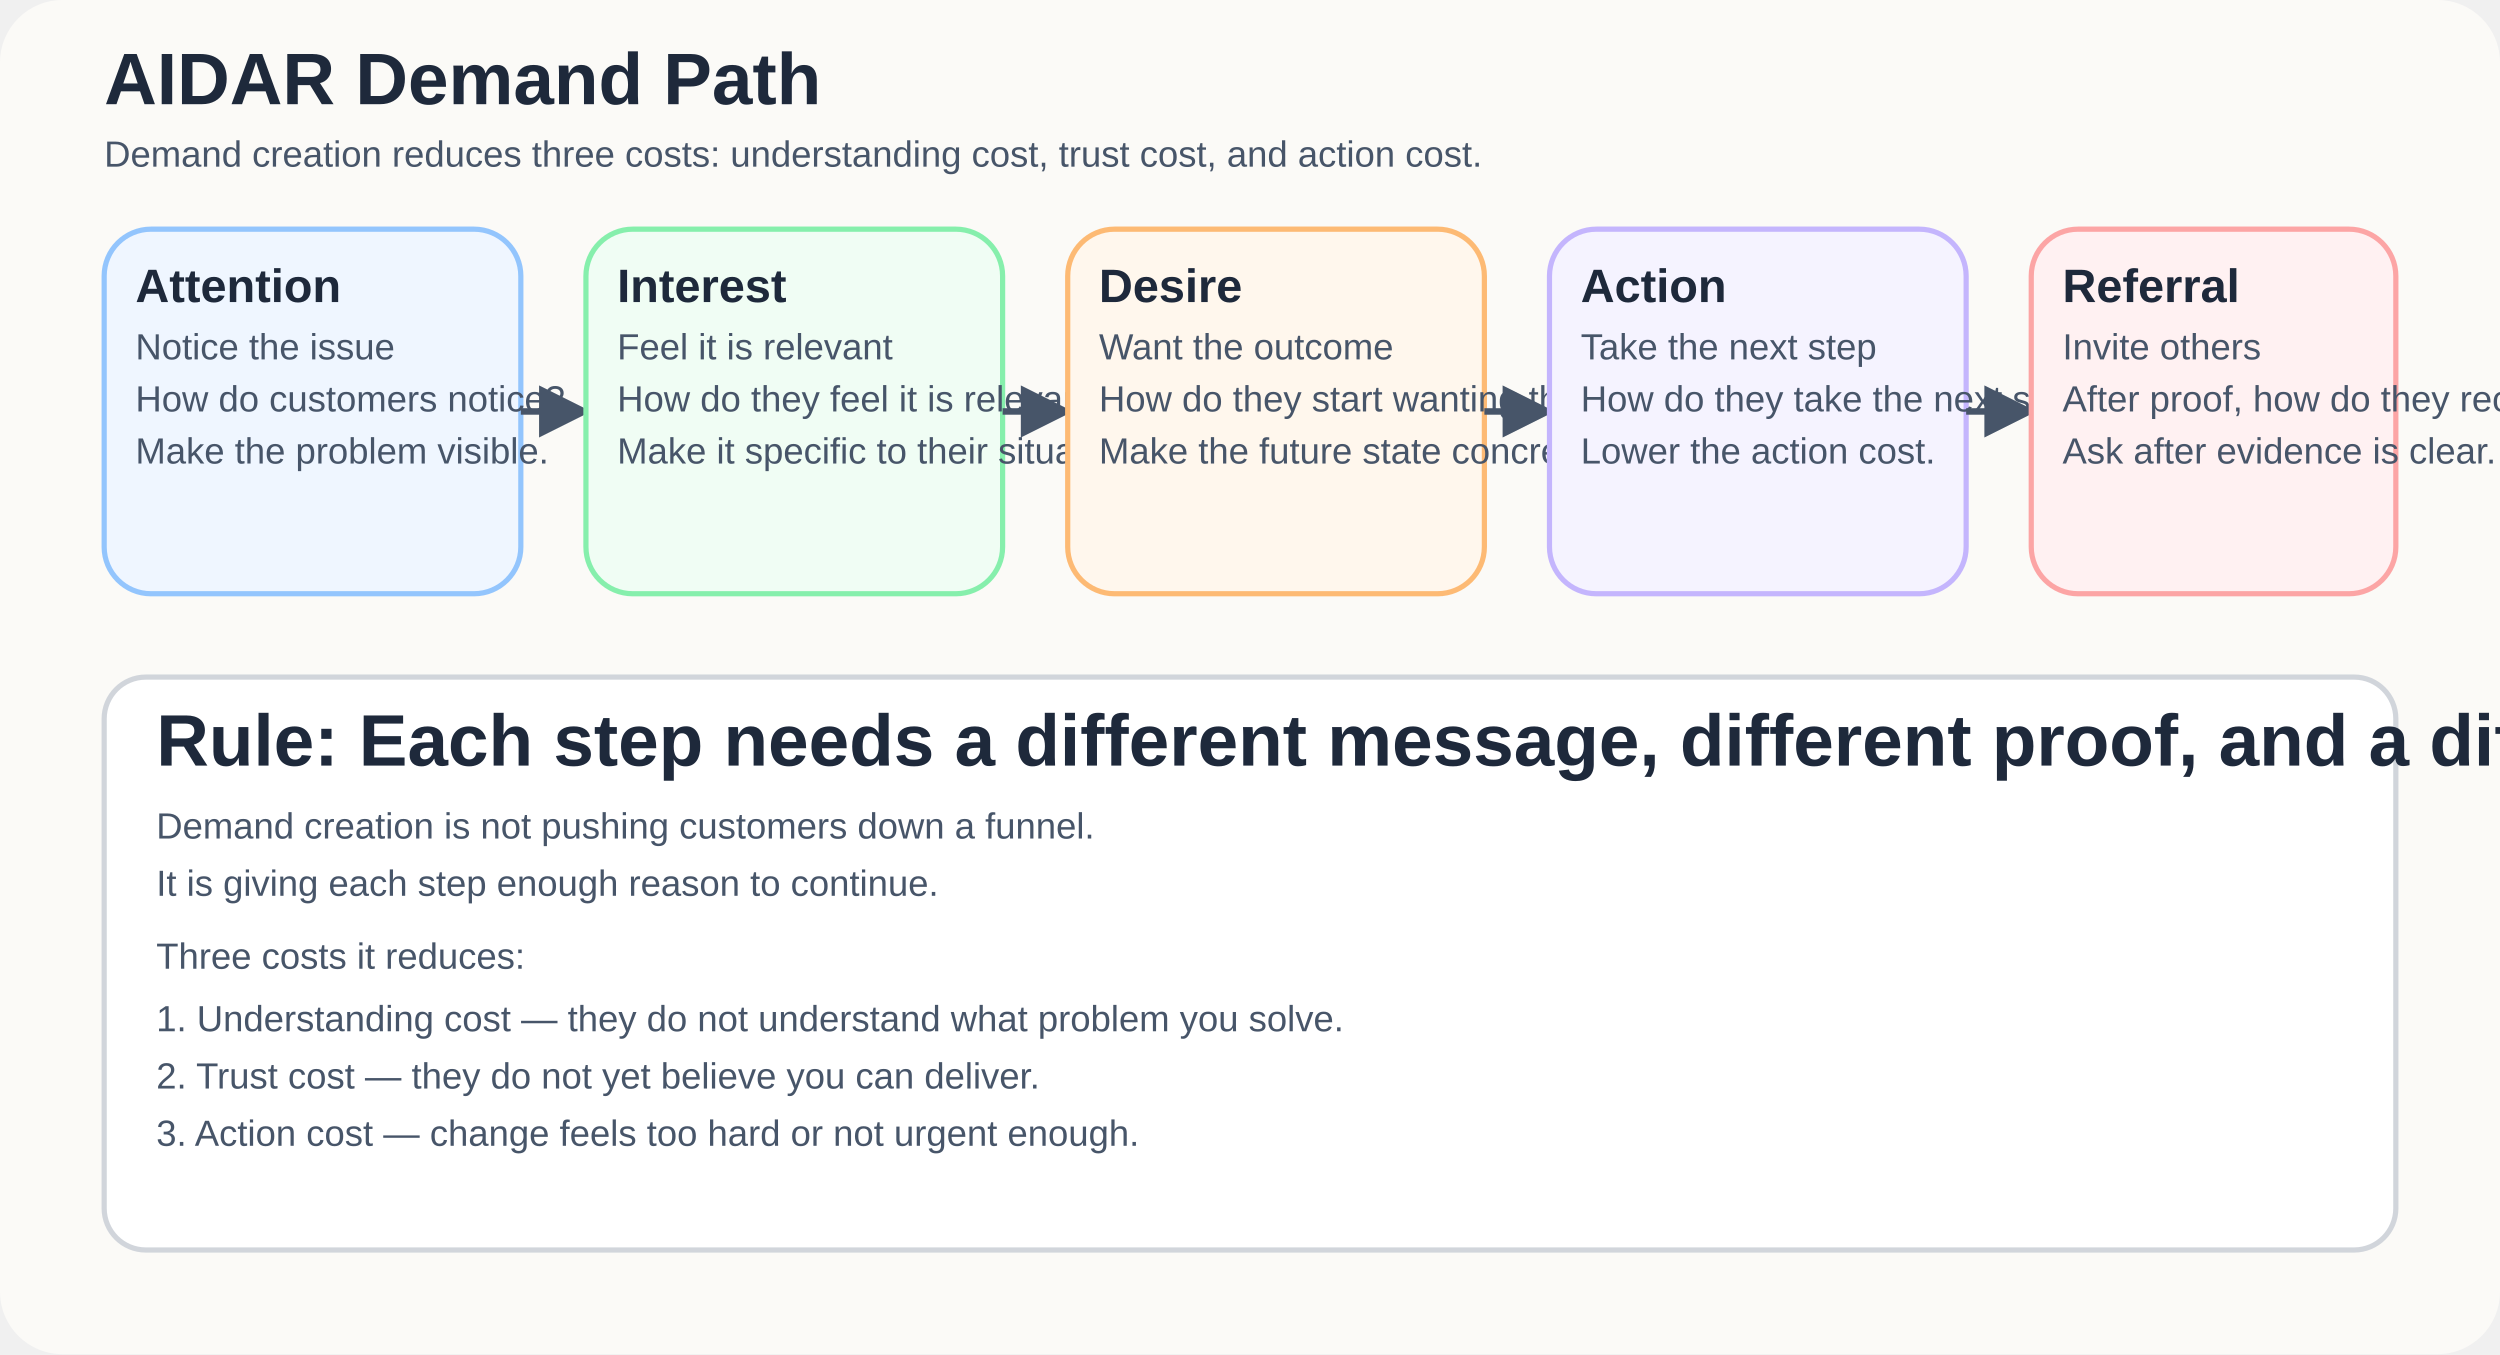
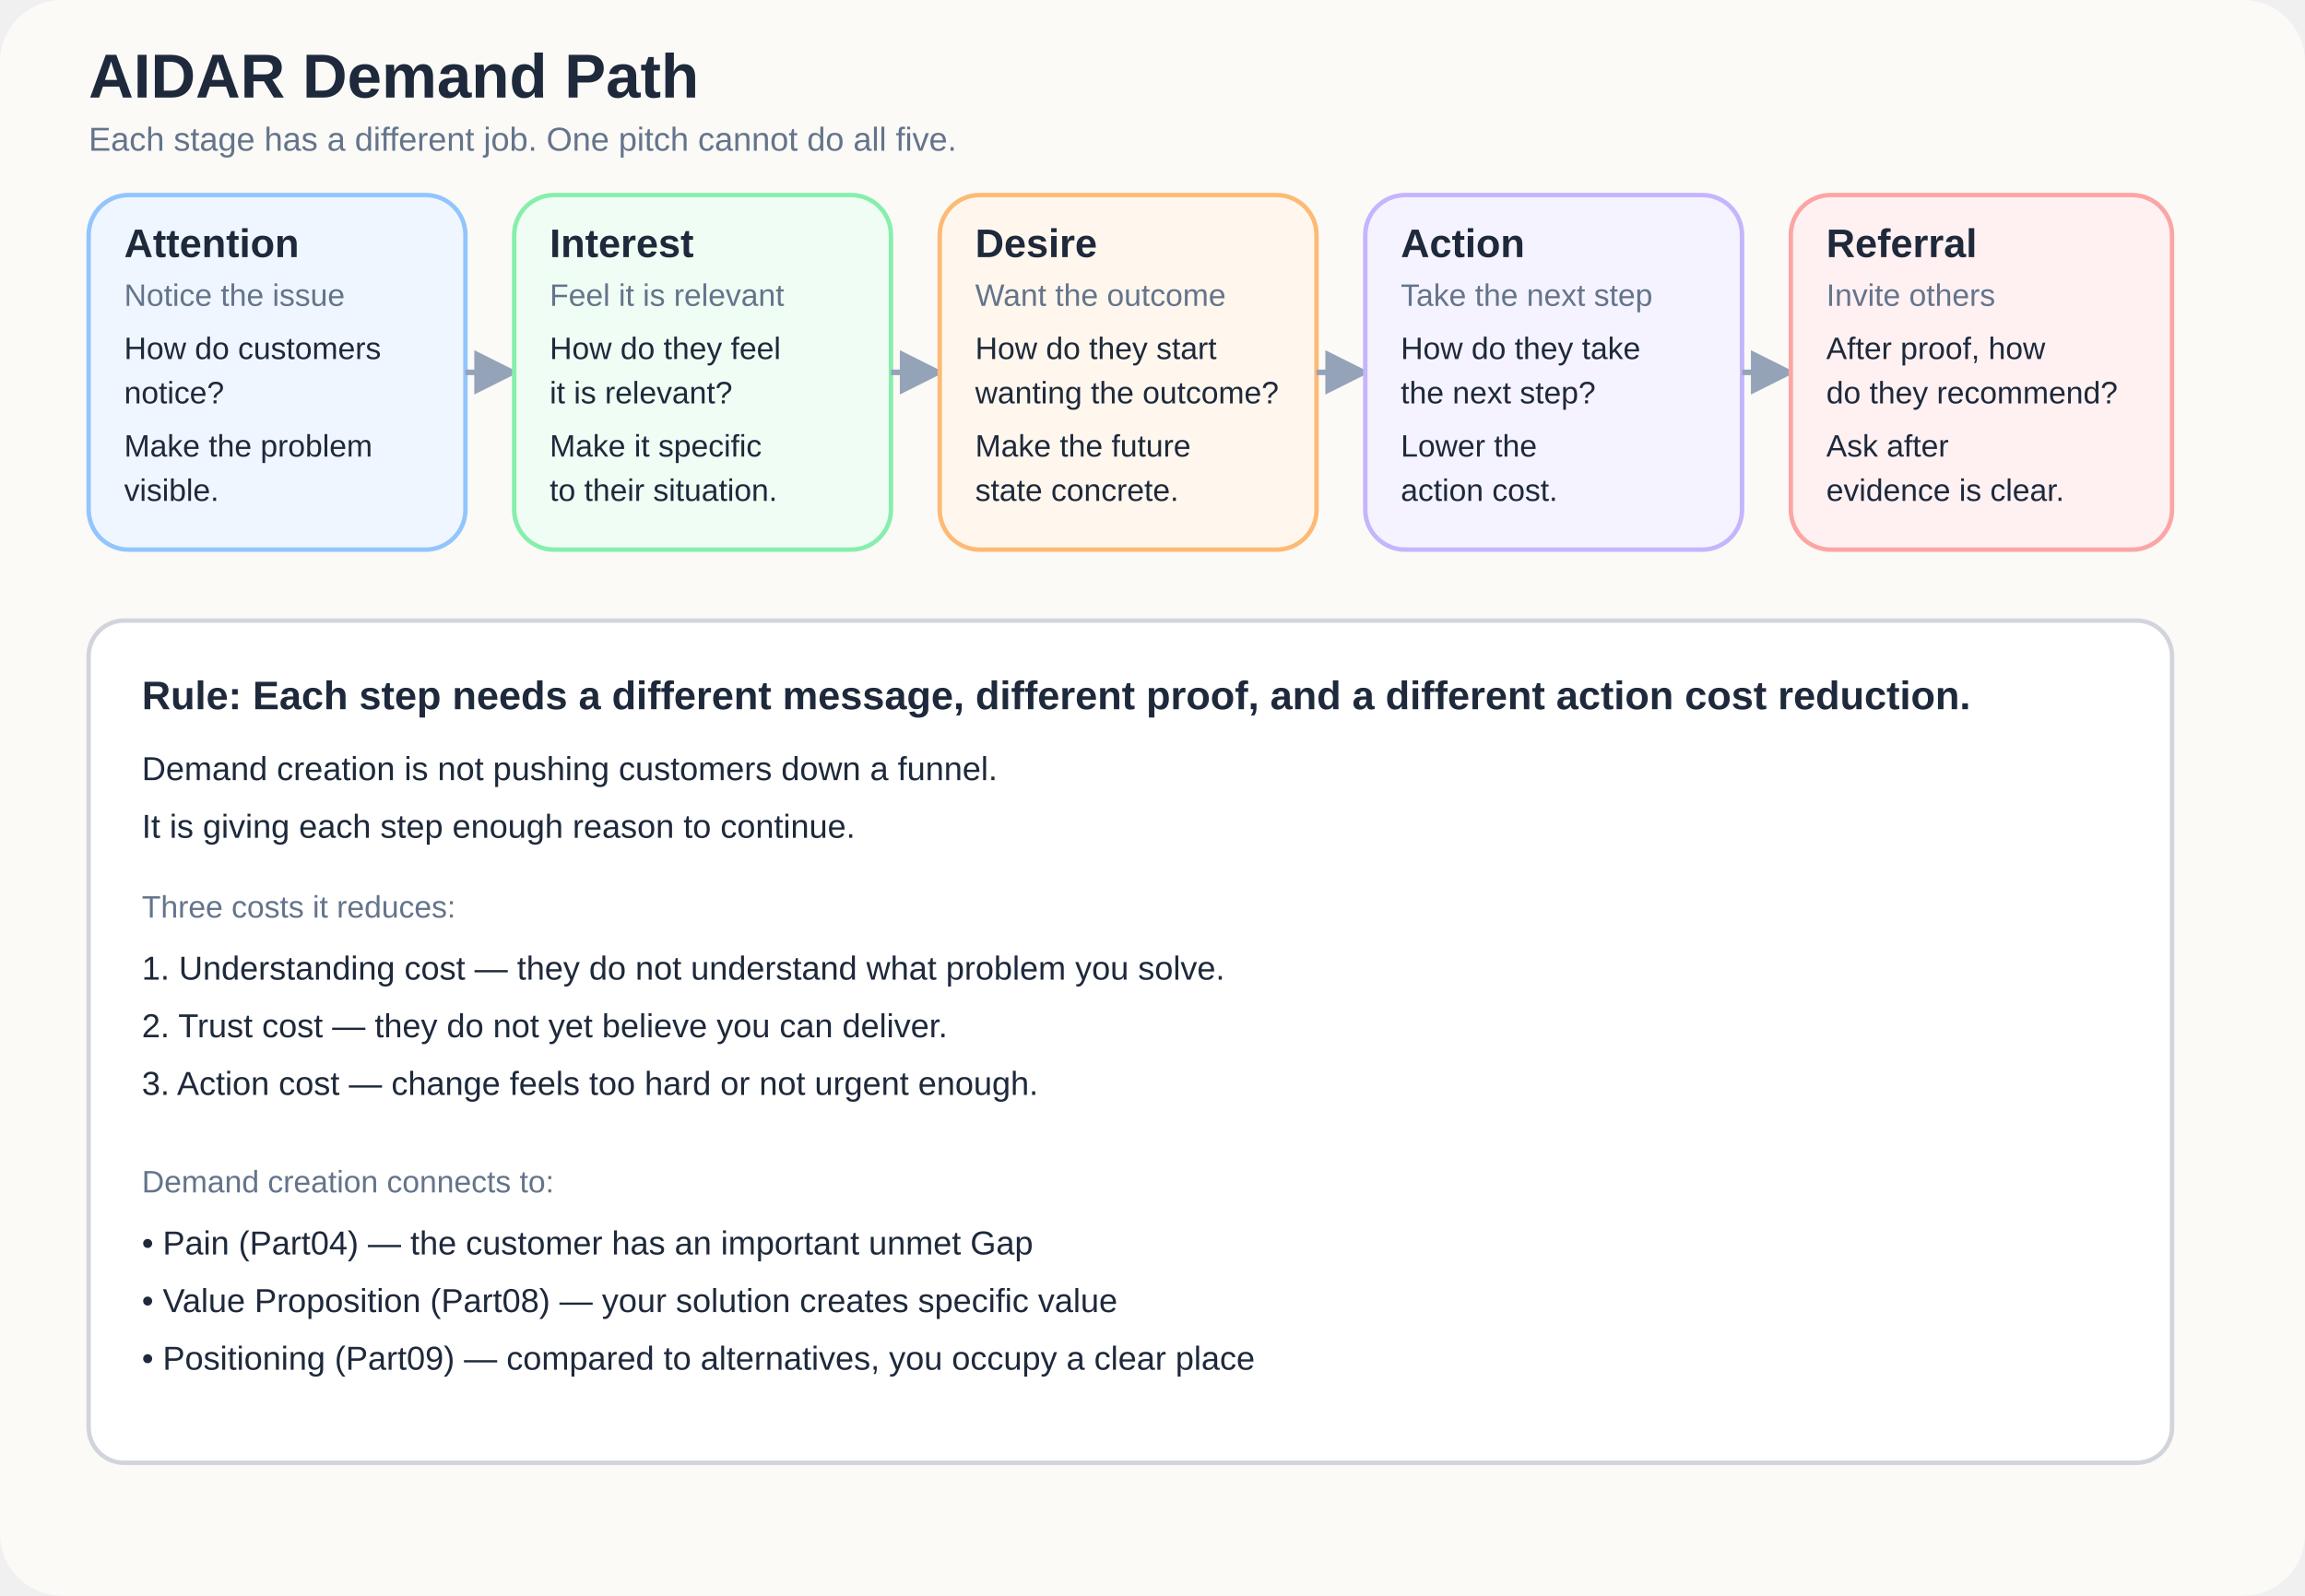
- <svg xmlns="http://www.w3.org/2000/svg" viewBox="0 0 960 520" role="img" aria-labelledby="title desc">
+ <svg xmlns="http://www.w3.org/2000/svg" viewBox="0 0 1040 720" role="img" aria-labelledby="title desc">
  <defs>
    <marker id="arr" viewBox="0 0 10 10" refX="9" refY="5" markerWidth="8" markerHeight="8" orient="auto-start-reverse">
-       <path d="M 0 0 L 10 5 L 0 10 z" fill="#475569" />
+       <path d="M 0 0 L 10 5 L 0 10 z" fill="#94a3b8" />
    </marker>
  </defs>
  <style>
- text{font-family:Arial,sans-serif;fill:#1f2937}.bg{fill:#fbfaf7}.h{font-size:28px;font-weight:700;fill:#1e293b}.t{font-size:18px;font-weight:700;fill:#1e293b}.b{font-size:14px;fill:#475569}.box{fill:#fff;stroke:#d1d5db;stroke-width:2;rx:16}.a1{fill:#eff6ff;stroke:#93c5fd;stroke-width:2}.a2{fill:#f0fdf4;stroke:#86efac;stroke-width:2}.a3{fill:#fff7ed;stroke:#fdba74;stroke-width:2}.a4{fill:#f5f3ff;stroke:#c4b5fd;stroke-width:2}.a5{fill:#fff1f2;stroke:#fca5a5;stroke-width:2}
+     text { font-family: Arial, sans-serif; }
+     .h { font-size: 28px; font-weight: 700; fill: #1e293b; }
+     .sub { font-size: 15px; fill: #64748b; }
+     .stage-title { font-size: 18px; font-weight: 700; fill: #1e293b; }
+     .stage-sub { font-size: 14px; fill: #64748b; }
+     .stage-body { font-size: 14px; fill: #1e293b; }
+     .rule-h { font-size: 18px; font-weight: 700; fill: #1e293b; }
+     .rule-body { font-size: 15px; fill: #1e293b; }
+     .rule-muted { font-size: 14px; fill: #64748b; }
+     .box { fill: #fff; stroke: #d1d5db; stroke-width: 2; rx: 16; }
+     .a1 { fill: #eff6ff; stroke: #93c5fd; stroke-width: 2; }
+     .a2 { fill: #f0fdf4; stroke: #86efac; stroke-width: 2; }
+     .a3 { fill: #fff7ed; stroke: #fdba74; stroke-width: 2; }
+     .a4 { fill: #f5f3ff; stroke: #c4b5fd; stroke-width: 2; }
+     .a5 { fill: #fff1f2; stroke: #fca5a5; stroke-width: 2; }
  </style>
-   <rect width="960" height="520" rx="24" fill="#fbfaf7" />
-   <text class="h" x="40" y="40">AIDAR Demand Path</text>
-   <text class="b" x="40" y="64">Demand creation reduces three costs: understanding cost, trust cost, and action cost.</text>
-   <rect class="a1" x="40" y="88" width="160" height="140" rx="18" />
-   <text class="t" x="52" y="116">Attention</text>
-   <text class="b" x="52" y="138">Notice the issue</text>
-   <text class="b" x="52" y="158">How do customers notice?</text>
-   <text class="b" x="52" y="178">Make the problem visible.</text>
-   <path d="M200 158 L225 158" stroke="#475569" stroke-width="2.5" fill="none" marker-end="url(#arr)" />
-   <rect class="a2" x="225" y="88" width="160" height="140" rx="18" />
-   <text class="t" x="237" y="116">Interest</text>
-   <text class="b" x="237" y="138">Feel it is relevant</text>
-   <text class="b" x="237" y="158">How do they feel it is relevant?</text>
-   <text class="b" x="237" y="178">Make it specific to their situation.</text>
-   <path d="M385 158 L410 158" stroke="#475569" stroke-width="2.5" fill="none" marker-end="url(#arr)" />
-   <rect class="a3" x="410" y="88" width="160" height="140" rx="18" />
-   <text class="t" x="422" y="116">Desire</text>
-   <text class="b" x="422" y="138">Want the outcome</text>
-   <text class="b" x="422" y="158">How do they start wanting the outcome?</text>
-   <text class="b" x="422" y="178">Make the future state concrete.</text>
-   <path d="M570 158 L595 158" stroke="#475569" stroke-width="2.5" fill="none" marker-end="url(#arr)" />
-   <rect class="a4" x="595" y="88" width="160" height="140" rx="18" />
-   <text class="t" x="607" y="116">Action</text>
-   <text class="b" x="607" y="138">Take the next step</text>
-   <text class="b" x="607" y="158">How do they take the next step?</text>
-   <text class="b" x="607" y="178">Lower the action cost.</text>
-   <path d="M755 158 L780 158" stroke="#475569" stroke-width="2.5" fill="none" marker-end="url(#arr)" />
-   <rect class="a5" x="780" y="88" width="140" height="140" rx="18" />
-   <text class="t" x="792" y="116">Referral</text>
-   <text class="b" x="792" y="138">Invite others</text>
-   <text class="b" x="792" y="158">After proof, how do they recommend it?</text>
-   <text class="b" x="792" y="178">Ask after evidence is clear.</text>
-   <rect class="box" x="40" y="260" width="880" height="220" rx="18" />
-   <text class="h" x="60" y="294">Rule: Each step needs a different message, different proof, and a different action cost.</text>
-   <text class="b" x="60" y="322">Demand creation is not pushing customers down a funnel.</text>
-   <text class="b" x="60" y="344">It is giving each step enough reason to continue.</text>
-   <text class="b" x="60" y="372">Three costs it reduces:</text>
-   <text class="b" x="60" y="396">1. Understanding cost — they do not understand what problem you solve.</text>
-   <text class="b" x="60" y="418">2. Trust cost — they do not yet believe you can deliver.</text>
-   <text class="b" x="60" y="440">3. Action cost — change feels too hard or not urgent enough.</text>
+   <rect width="1040" height="720" rx="28" fill="#fbfaf7" />
+   <text class="h" x="40" y="44">AIDAR Demand Path</text>
+   <text class="sub" x="40" y="68">Each stage has a different job. One pitch cannot do all five.</text>
+   <rect class="a1" x="40" y="88" width="170" height="160" rx="18" />
+   <text class="stage-title" x="56" y="116">Attention</text>
+   <text class="stage-sub" x="56" y="138">Notice the issue</text>
+   <text class="stage-body" x="56" y="162">How do customers</text>
+   <text class="stage-body" x="56" y="182">notice?</text>
+   <text class="stage-body" x="56" y="206">Make the problem</text>
+   <text class="stage-body" x="56" y="226">visible.</text>
+   <line x1="210" y1="168" x2="232" y2="168" stroke="#94a3b8" stroke-width="2.5" marker-end="url(#arr)" />
+   <rect class="a2" x="232" y="88" width="170" height="160" rx="18" />
+   <text class="stage-title" x="248" y="116">Interest</text>
+   <text class="stage-sub" x="248" y="138">Feel it is relevant</text>
+   <text class="stage-body" x="248" y="162">How do they feel</text>
+   <text class="stage-body" x="248" y="182">it is relevant?</text>
+   <text class="stage-body" x="248" y="206">Make it specific</text>
+   <text class="stage-body" x="248" y="226">to their situation.</text>
+   <line x1="402" y1="168" x2="424" y2="168" stroke="#94a3b8" stroke-width="2.5" marker-end="url(#arr)" />
+   <rect class="a3" x="424" y="88" width="170" height="160" rx="18" />
+   <text class="stage-title" x="440" y="116">Desire</text>
+   <text class="stage-sub" x="440" y="138">Want the outcome</text>
+   <text class="stage-body" x="440" y="162">How do they start</text>
+   <text class="stage-body" x="440" y="182">wanting the outcome?</text>
+   <text class="stage-body" x="440" y="206">Make the future</text>
+   <text class="stage-body" x="440" y="226">state concrete.</text>
+   <line x1="594" y1="168" x2="616" y2="168" stroke="#94a3b8" stroke-width="2.5" marker-end="url(#arr)" />
+   <rect class="a4" x="616" y="88" width="170" height="160" rx="18" />
+   <text class="stage-title" x="632" y="116">Action</text>
+   <text class="stage-sub" x="632" y="138">Take the next step</text>
+   <text class="stage-body" x="632" y="162">How do they take</text>
+   <text class="stage-body" x="632" y="182">the next step?</text>
+   <text class="stage-body" x="632" y="206">Lower the</text>
+   <text class="stage-body" x="632" y="226">action cost.</text>
+   <line x1="786" y1="168" x2="808" y2="168" stroke="#94a3b8" stroke-width="2.5" marker-end="url(#arr)" />
+   <rect class="a5" x="808" y="88" width="172" height="160" rx="18" />
+   <text class="stage-title" x="824" y="116">Referral</text>
+   <text class="stage-sub" x="824" y="138">Invite others</text>
+   <text class="stage-body" x="824" y="162">After proof, how</text>
+   <text class="stage-body" x="824" y="182">do they recommend?</text>
+   <text class="stage-body" x="824" y="206">Ask after</text>
+   <text class="stage-body" x="824" y="226">evidence is clear.</text>
+   <rect class="box" x="40" y="280" width="940" height="380" rx="20" />
+   <text class="rule-h" x="64" y="320">Rule: Each step needs a different message, different proof, and a different action cost reduction.</text>
+   <text class="rule-body" x="64" y="352">Demand creation is not pushing customers down a funnel.</text>
+   <text class="rule-body" x="64" y="378">It is giving each step enough reason to continue.</text>
+   <text class="rule-muted" x="64" y="414">Three costs it reduces:</text>
+   <text class="rule-body" x="64" y="442">1. Understanding cost — they do not understand what problem you solve.</text>
+   <text class="rule-body" x="64" y="468">2. Trust cost — they do not yet believe you can deliver.</text>
+   <text class="rule-body" x="64" y="494">3. Action cost — change feels too hard or not urgent enough.</text>
+   <text class="rule-muted" x="64" y="538">Demand creation connects to:</text>
+   <text class="rule-body" x="64" y="566">• Pain (Part04) — the customer has an important unmet Gap</text>
+   <text class="rule-body" x="64" y="592">• Value Proposition (Part08) — your solution creates specific value</text>
+   <text class="rule-body" x="64" y="618">• Positioning (Part09) — compared to alternatives, you occupy a clear place</text>
</svg>
